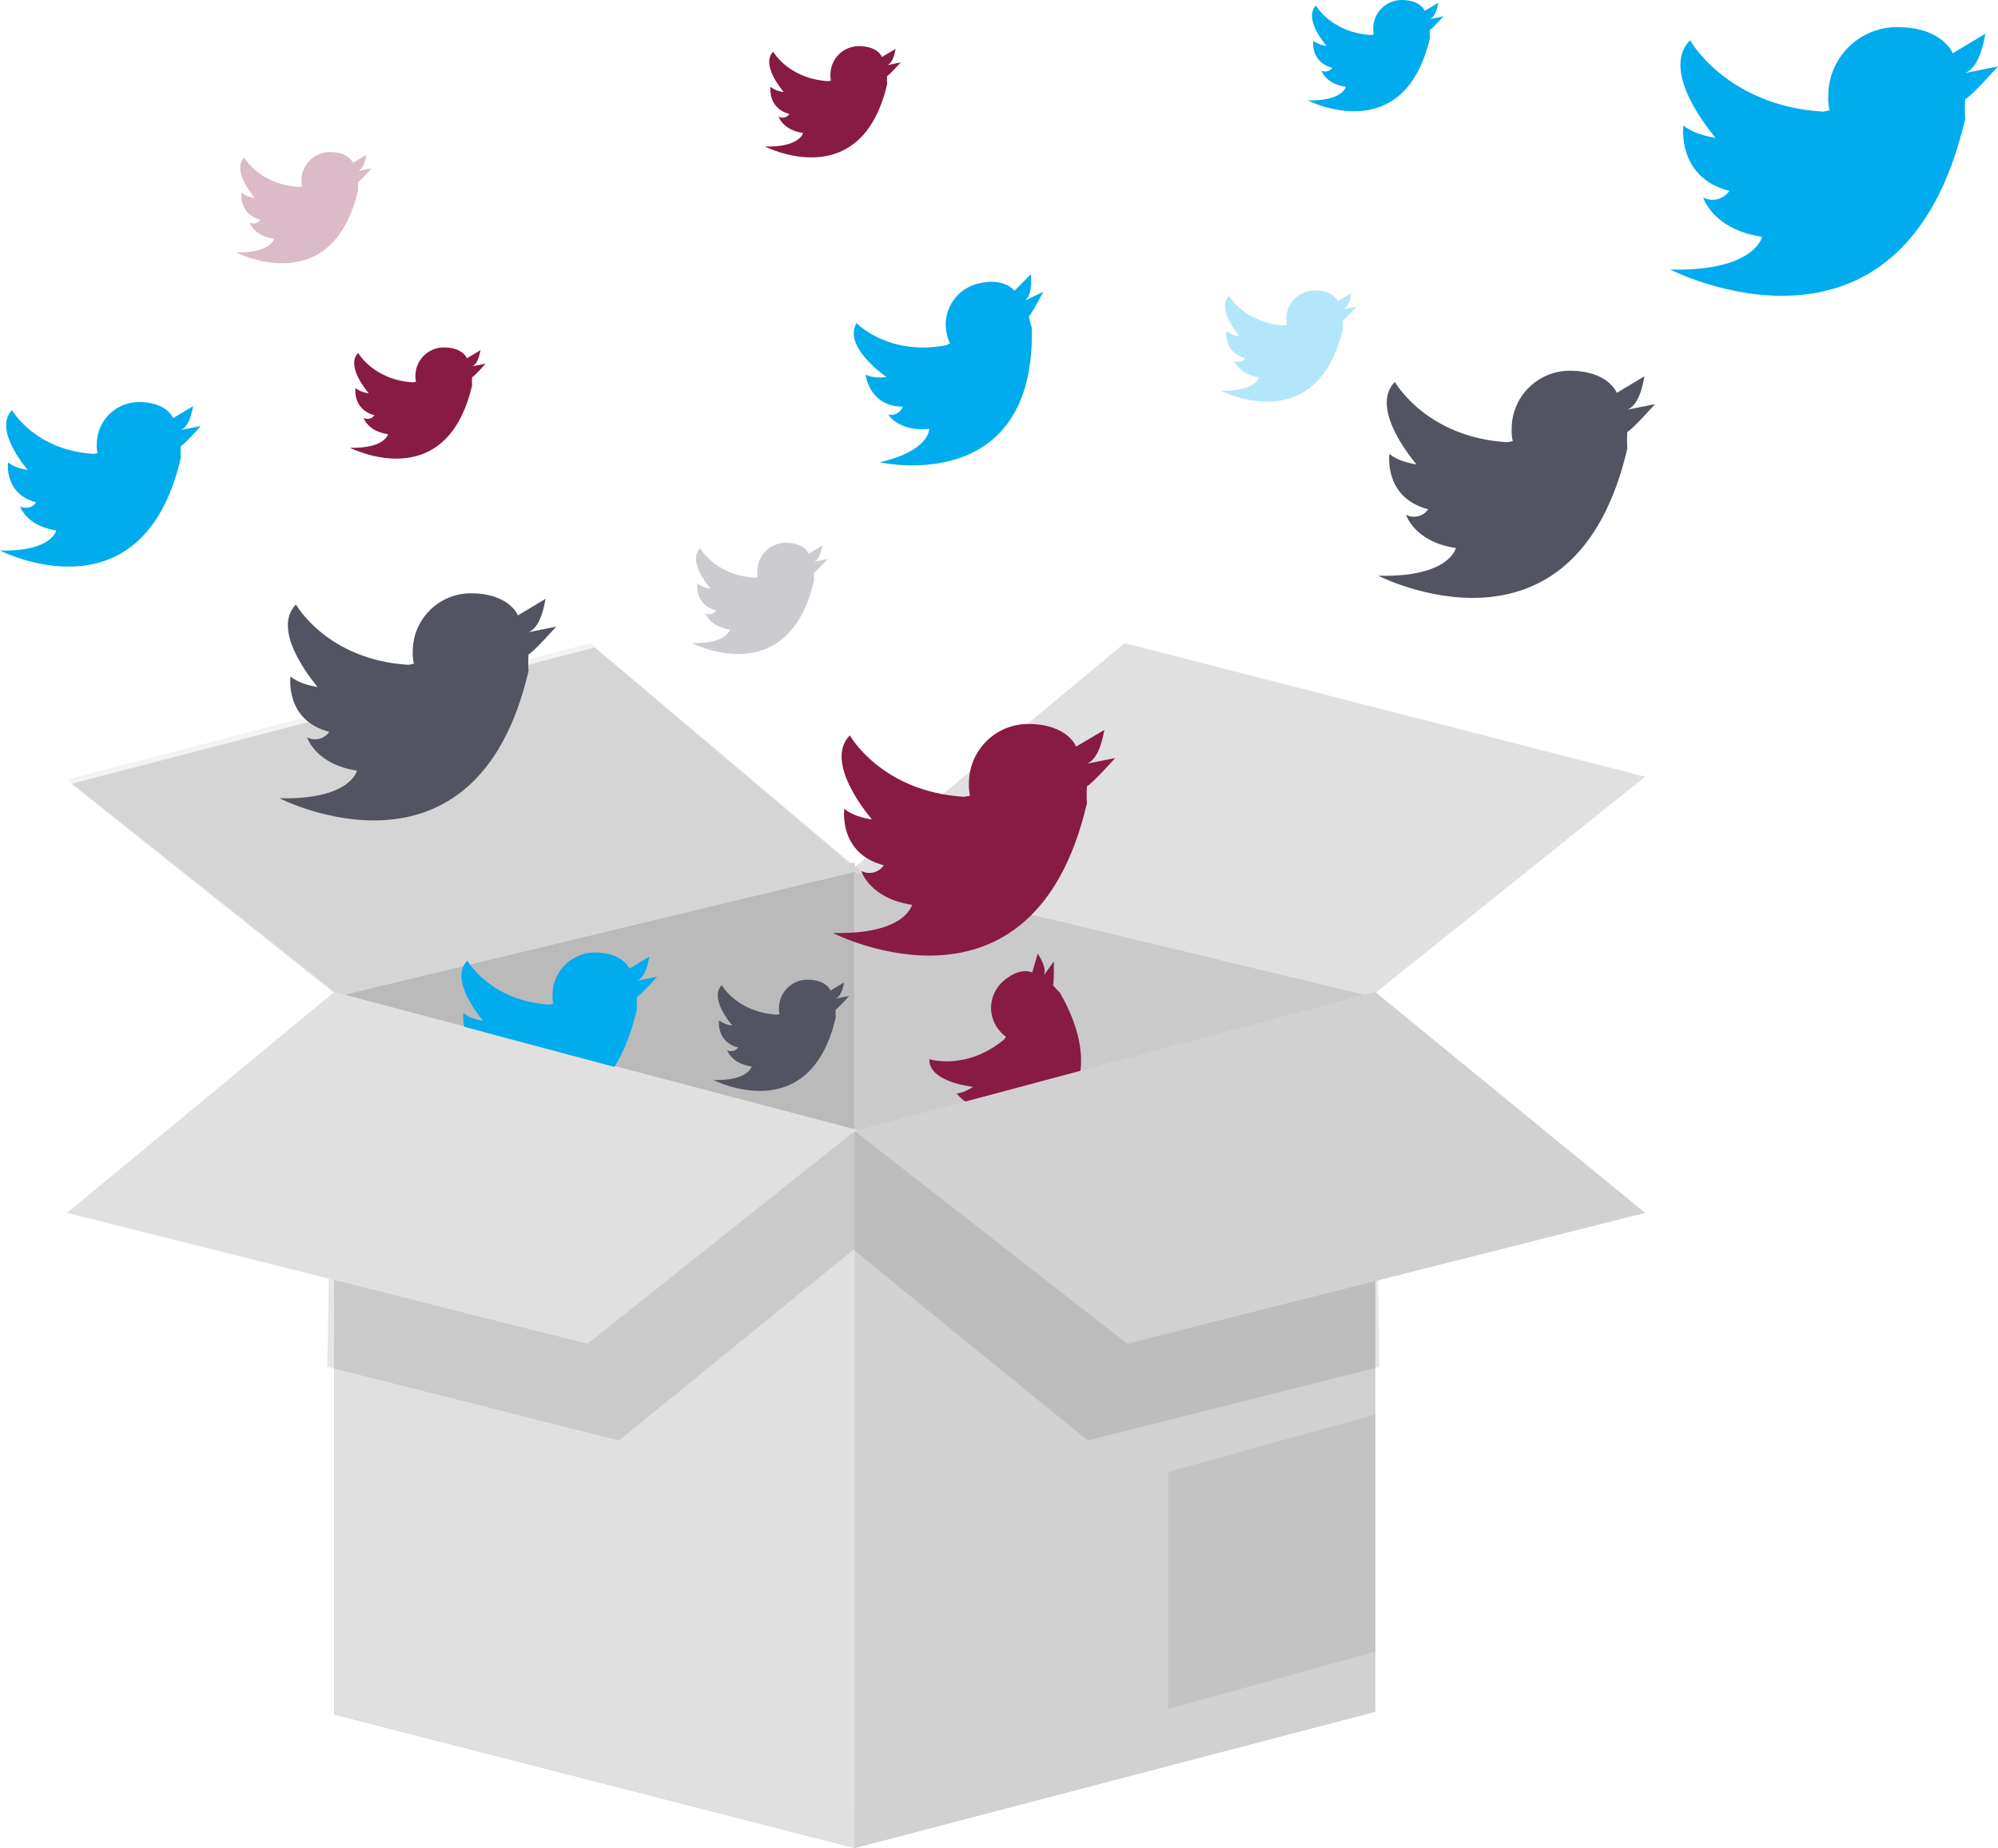
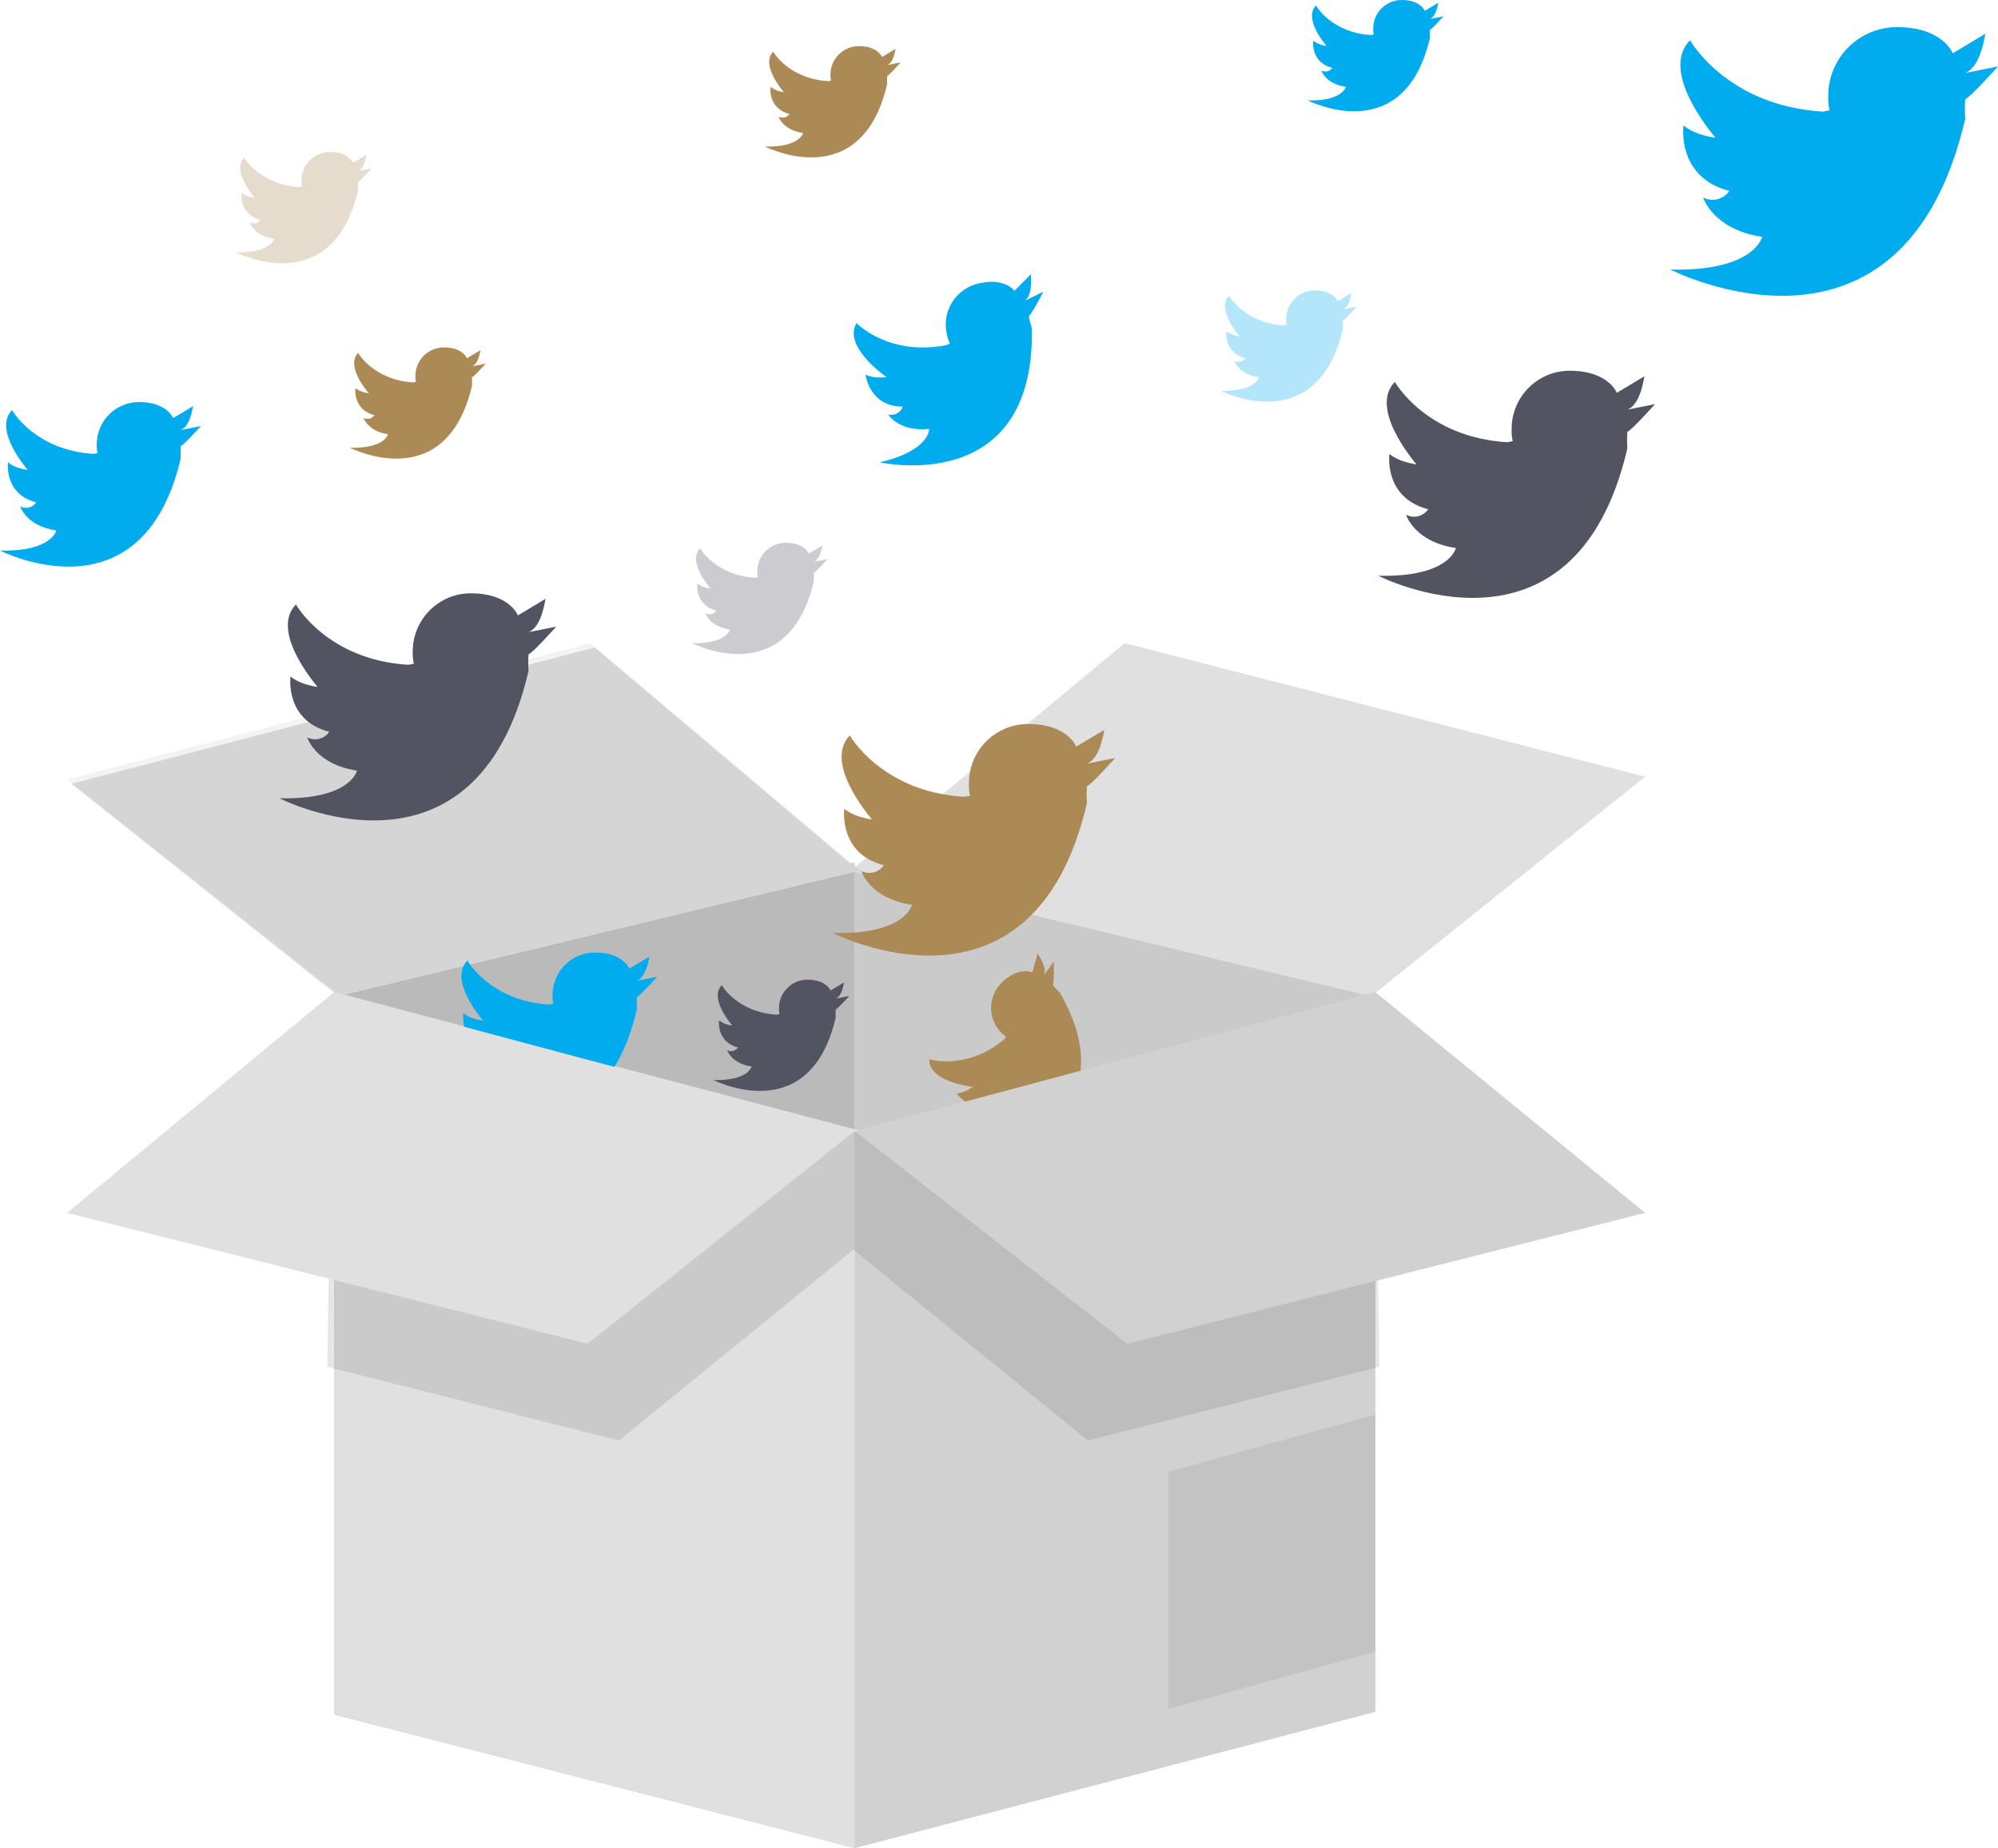
<svg xmlns="http://www.w3.org/2000/svg" data-name="Layer 1" width="813.15" height="752" viewBox="0 0 813.15 752">
  <path fill="#e0e0e0" d="M559.73 403.7l-211.87-51.03V752l211.87-55.46V403.7z" />
  <path opacity=".1" d="M559.73 403.7l-211.87-51.03V752l211.87-55.46V403.7z" />
  <path fill="#e0e0e0" d="M135.99 403.7l211.87-51.03V752l-211.87-54.35V403.7z" />
  <path opacity=".17" d="M135.99 401.93l211.87-51.02V752l-211.87-54.35V401.93z" />
  <path fill="#e0e0e0" d="M346.09 354.44l111.59-92.73 211.86 54.36-111.58 89.39-211.87-51.02z" />
  <path fill="#e0e0e0" d="M29.05 318.94l108.71 86.52 211.86-51.02-107.59-90.96-212.98 55.46z" />
  <path opacity=".05" d="M27.29 317.18l111.35 88.28 211.87-51.02-110.25-92.73-212.97 55.47z" />
  <path fill="#e0e0e0" d="M135.99 403.7v293.95L347.86 752l2.86-291.73-214.73-56.57z" />
  <path fill="#e0e0e0" d="M559.73 696.54L347.86 752V460.27l211.87-56.57v292.84z" />
  <path opacity=".07" d="M559.73 696.54L347.86 752V460.27l211.87-56.57v292.84z" />
  <path opacity=".07" d="M475.42 598.92v96.51l84.31-23.3v-96.5l-84.31 23.29z" />
  <path opacity=".1" d="M133.22 556.22l118.69 29.95 95.4-77.65v-47.7l-211.87-53.24-2.22 148.64zm428.17 0L442.7 586.17l-95.39-77.65v-47.7l211.86-53.24 2.22 148.64z" />
  <path d="M259.23 399.1l8.21-1.64s-6.9 7.72-8.21 8.21a33.05 33.05 0 0 0 0 4.93c-15.77 67.69-73.93 37.79-73.93 37.79 21.19.49 23-8.21 23-8.21-12.32-1.81-14.79-9.86-14.79-9.86a5.08 5.08 0 0 0 6.57-1.64c-13.31-3.45-11.5-16.43-11.5-16.43 2.3 2 5.91 2.79 8.05 3.12-1.48-1.81-14-16.76-6.41-24.48 0 0 9.2 16.43 33.35 17.91l1.64-.33a12.89 12.89 0 0 1-.33-3.61 17.25 17.25 0 0 1 17.25-17.25c11.5 0 14 6.57 14 6.57l8.21-4.93c-.18-.01-1 8.21-5.11 9.85z" fill="#00aced" />
  <path fill="#e0e0e0" d="M135.99 403.7l-108.7 89.85 211.86 53.24 108.71-86.52-211.87-56.57z" />
-   <path d="M424.82 396.91l4.06-5.65s.18 8.6-.34 9.65a27.47 27.47 0 0 0 2.79 3c28.77 50.08-23.53 64.86-23.53 64.86 13.16-11.71 9.33-18 9.33-18-8.56 5.85-14.56 2.35-14.56 2.35a4.22 4.22 0 0 0 3.06-4.72c-10 5.44-16.3-3.47-16.3-3.47 2.52-.1 5.18-1.65 6.66-2.66-1.92-.26-18-2.27-17.77-11.25 0 0 14.9 4.77 30.42-8l.81-1.13a10.71 10.71 0 0 1-2.25-2 14.33 14.33 0 0 1 .71-20.26c7-6.52 12.21-3.92 12.21-3.92l2.2-7.65c-.09.07 4.06 5.52 2.5 8.85z" fill="#871b43" />
+   <path d="M424.82 396.91l4.06-5.65s.18 8.6-.34 9.65a27.47 27.47 0 0 0 2.79 3c28.77 50.08-23.53 64.86-23.53 64.86 13.16-11.71 9.33-18 9.33-18-8.56 5.85-14.56 2.35-14.56 2.35a4.22 4.22 0 0 0 3.06-4.72c-10 5.44-16.3-3.47-16.3-3.47 2.52-.1 5.18-1.65 6.66-2.66-1.92-.26-18-2.27-17.77-11.25 0 0 14.9 4.77 30.42-8l.81-1.13a10.71 10.71 0 0 1-2.25-2 14.33 14.33 0 0 1 .71-20.26c7-6.52 12.21-3.92 12.21-3.92l2.2-7.65c-.09.07 4.06 5.52 2.5 8.85z" fill="#ac8a56" />
  <path fill="#e0e0e0" d="M559.73 403.7l109.81 89.85-210.76 53.24-110.92-86.52 211.87-56.57z" />
  <path opacity=".07" d="M559.73 403.7l109.81 89.85-210.76 53.24-110.92-86.52 211.87-56.57z" />
  <path d="M417.09 122.35l7.51-3.61s-4.74 9.15-5.89 9.95a32.88 32.88 0 0 0 1.22 4.75c1.53 69.12-61.9 54.68-61.9 54.68 20.54-4.76 20.13-13.6 20.13-13.6-12.32 1.3-16.68-5.84-16.68-5.84a5 5 0 0 0 5.93-3.21c-13.68 0-15.14-13-15.14-13 2.7 1.33 6.39 1.23 8.53 1-1.87-1.38-17.6-12.7-12.22-22 0 0 12.93 13.56 36.56 9l1.5-.72a12.82 12.82 0 0 1-1.21-3.4 17.16 17.16 0 0 1 12.36-20.89c11.08-2.84 15.08 2.88 15.08 2.88l6.7-6.78c-.17.07 1.07 8.19-2.48 10.79zM73.57 175l8.17-1.63s-6.86 7.68-8.17 8.17a32.88 32.88 0 0 0 0 4.9C57.88 253.77.03 224.03.03 224.03c21.08.49 22.88-8.17 22.88-8.17-12.26-1.8-14.71-9.81-14.71-9.81a5 5 0 0 0 6.54-1.63C1.47 201 3.27 188.12 3.27 188.12c2.29 2 5.88 2.78 8 3.11-1.47-1.8-13.89-16.67-6.37-24.35 0 0 9.15 16.34 33.18 17.81l1.63-.33a12.82 12.82 0 0 1-.33-3.6 17.16 17.16 0 0 1 17.19-17.15c11.44 0 13.89 6.54 13.89 6.54l8.17-4.9c-.19-.01-1 8.16-5.06 9.75zM799.81 29.71l13.33-2.67s-11.2 12.53-13.33 13.33a53.64 53.64 0 0 0 0 8c-25.6 109.85-120 61.32-120 61.32 34.39.8 37.33-13.33 37.33-13.33-20-2.93-24-16-24-16a8.24 8.24 0 0 0 10.66-2.67c-21.6-5.6-18.66-26.66-18.66-26.66 3.73 3.2 9.6 4.53 13.06 5.07-2.4-2.93-22.66-27.2-10.4-39.73 0 0 14.93 26.66 54.12 29.06l2.67-.53a20.92 20.92 0 0 1-.53-5.87 28 28 0 0 1 28-28c18.66 0 22.66 10.66 22.66 10.66l13.33-8c-.24.02-1.57 13.31-8.24 16.02zM581.95 7.73l5.52-1.1s-4.64 5.19-5.52 5.52a22.21 22.21 0 0 0 0 3.31c-10.6 45.5-49.69 25.4-49.69 25.4 14.25.33 15.46-5.52 15.46-5.52-8.28-1.21-9.94-6.63-9.94-6.63a3.41 3.41 0 0 0 4.42-1.1c-8.94-2.32-7.73-11-7.73-11a11.48 11.48 0 0 0 5.41 2.1c-1-1.21-9.39-11.26-4.31-16.45 0 0 6.18 11 22.42 12l1.1-.22a8.66 8.66 0 0 1-.22-2.43A11.59 11.59 0 0 1 570.47 0c7.73 0 9.39 4.42 9.39 4.42l5.52-3.31c-.12-.01-.67 5.52-3.43 6.62z" fill="#00aced" />
  <path d="M331.28 228.58l5.52-1.1s-4.64 5.19-5.52 5.52a22.21 22.21 0 0 0 0 3.31c-10.6 45.5-49.69 25.4-49.69 25.4 14.25.33 15.46-5.52 15.46-5.52-8.28-1.21-9.94-6.63-9.94-6.63a3.41 3.41 0 0 0 4.42-1.1c-8.94-2.32-7.73-11-7.73-11a11.48 11.48 0 0 0 5.41 2.1c-1-1.21-9.39-11.26-4.31-16.45 0 0 6.18 11 22.42 12l1.1-.22a8.66 8.66 0 0 1-.22-2.43 11.59 11.59 0 0 1 11.59-11.59c7.73 0 9.39 4.42 9.39 4.42l5.52-3.31c-.13.02-.66 5.5-3.42 6.6z" fill="#535461" opacity=".3" />
  <path d="M546.57 125.89l5.52-1.1s-4.59 5.21-5.52 5.51a22.21 22.21 0 0 0 0 3.31c-10.6 45.5-49.69 25.4-49.69 25.4 14.25.33 15.46-5.52 15.46-5.52-8.28-1.21-9.94-6.63-9.94-6.63a3.41 3.41 0 0 0 4.42-1.1c-8.94-2.32-7.73-11-7.73-11a11.48 11.48 0 0 0 5.41 2.1c-1-1.21-9.39-11.26-4.31-16.45 0 0 6.18 11 22.42 12l1.1-.22a8.66 8.66 0 0 1-.22-2.43 11.59 11.59 0 0 1 11.59-11.59c7.73 0 9.39 4.42 9.39 4.42l5.52-3.31c-.06-.02-.62 5.5-3.42 6.61z" fill="#00aced" opacity=".3" />
-   <path d="M442.37 310.76l11.48-2.3s-9.65 10.8-11.48 11.48a46.21 46.21 0 0 0 0 6.89c-22.05 94.63-103.36 52.83-103.36 52.83 29.63.69 32.16-11.48 32.16-11.48-17.23-2.53-20.67-13.78-20.67-13.78a7.1 7.1 0 0 0 9.19-2.3c-18.6-4.82-16.08-23-16.08-23 3.22 2.76 8.27 3.9 11.25 4.36-2.07-2.53-19.52-23.43-9-34.22 0 0 12.86 23 46.63 25l2.3-.46a18 18 0 0 1-.46-5.05 24.11 24.11 0 0 1 24.12-24.12c16.08 0 19.52 9.19 19.52 9.19l11.52-6.8c-.23 0-1.38 11.47-7.12 13.76zM361.09 26.5l5.48-1.1s-4.64 5.19-5.52 5.52a22.21 22.21 0 0 0 0 3.31c-10.6 45.5-49.69 25.4-49.69 25.4 14.25.33 15.46-5.52 15.46-5.52-8.28-1.21-9.94-6.63-9.94-6.63a3.41 3.41 0 0 0 4.42-1.1c-8.94-2.32-7.73-11-7.73-11a11.48 11.48 0 0 0 5.41 2.1c-1-1.21-9.39-11.26-4.31-16.45 0 0 6.18 11 22.42 12l1.1-.22a8.66 8.66 0 0 1-.22-2.43 11.59 11.59 0 0 1 11.6-11.61c7.73 0 9.39 4.42 9.39 4.42l5.52-3.31c-.07 0-.62 5.52-3.39 6.62zM192.14 149.08l5.52-1.1s-4.64 5.19-5.52 5.52a22.21 22.21 0 0 0 0 3.31c-10.6 45.5-49.69 25.4-49.69 25.4 14.25.33 15.46-5.52 15.46-5.52-8.28-1.21-9.94-6.63-9.94-6.63a3.41 3.41 0 0 0 4.42-1.1c-8.94-2.32-7.73-11-7.73-11a11.48 11.48 0 0 0 5.41 2.1c-1-1.21-9.39-11.26-4.31-16.45 0 0 6.18 11 22.42 12l1.1-.22a8.66 8.66 0 0 1-.22-2.43 11.59 11.59 0 0 1 11.59-11.59c7.73 0 9.39 4.42 9.39 4.42l5.52-3.31c-.11-.03-.66 5.52-3.42 6.6z" fill="#871b43" />
-   <path d="M145.76 69.57l5.52-1.1s-4.64 5.19-5.52 5.52a22.21 22.21 0 0 0 0 3.31c-10.6 45.5-49.69 25.4-49.69 25.4 14.25.33 15.46-5.52 15.46-5.52-8.28-1.21-9.94-6.63-9.94-6.63a3.41 3.41 0 0 0 4.42-1.1c-8.94-2.32-7.73-11-7.73-11a11.48 11.48 0 0 0 5.41 2.1c-1-1.21-9.39-11.26-4.31-16.45 0 0 6.18 11 22.42 12l1.1-.22a8.66 8.66 0 0 1-.22-2.43 11.59 11.59 0 0 1 11.59-11.59c7.73 0 9.39 4.42 9.39 4.42l5.52-3.31c-.11-.03-.61 5.5-3.42 6.6z" fill="#871b43" opacity=".3" />
+   <path d="M442.37 310.76l11.48-2.3s-9.65 10.8-11.48 11.48a46.21 46.21 0 0 0 0 6.89c-22.05 94.63-103.36 52.83-103.36 52.83 29.63.69 32.16-11.48 32.16-11.48-17.23-2.53-20.67-13.78-20.67-13.78a7.1 7.1 0 0 0 9.19-2.3c-18.6-4.82-16.08-23-16.08-23 3.22 2.76 8.27 3.9 11.25 4.36-2.07-2.53-19.52-23.43-9-34.22 0 0 12.86 23 46.63 25l2.3-.46a18 18 0 0 1-.46-5.05 24.11 24.11 0 0 1 24.12-24.12c16.08 0 19.52 9.19 19.52 9.19l11.52-6.8c-.23 0-1.38 11.47-7.12 13.76zM361.09 26.5l5.48-1.1s-4.64 5.19-5.52 5.52a22.21 22.21 0 0 0 0 3.31c-10.6 45.5-49.69 25.4-49.69 25.4 14.25.33 15.46-5.52 15.46-5.52-8.28-1.21-9.94-6.63-9.94-6.63a3.41 3.41 0 0 0 4.42-1.1c-8.94-2.32-7.73-11-7.73-11a11.48 11.48 0 0 0 5.41 2.1c-1-1.21-9.39-11.26-4.31-16.45 0 0 6.18 11 22.42 12l1.1-.22a8.66 8.66 0 0 1-.22-2.43 11.59 11.59 0 0 1 11.6-11.61c7.73 0 9.39 4.42 9.39 4.42l5.52-3.31c-.07 0-.62 5.52-3.39 6.62zM192.14 149.08l5.52-1.1s-4.64 5.19-5.52 5.52a22.21 22.21 0 0 0 0 3.31c-10.6 45.5-49.69 25.4-49.69 25.4 14.25.33 15.46-5.52 15.46-5.52-8.28-1.21-9.94-6.63-9.94-6.63a3.41 3.41 0 0 0 4.42-1.1c-8.94-2.32-7.73-11-7.73-11a11.48 11.48 0 0 0 5.41 2.1c-1-1.21-9.39-11.26-4.31-16.45 0 0 6.18 11 22.42 12l1.1-.22a8.66 8.66 0 0 1-.22-2.43 11.59 11.59 0 0 1 11.59-11.59c7.73 0 9.39 4.42 9.39 4.42l5.52-3.31c-.11-.03-.66 5.52-3.42 6.6z" fill="#ac8a56" />
+   <path d="M145.76 69.57l5.52-1.1s-4.64 5.19-5.52 5.52a22.21 22.21 0 0 0 0 3.31c-10.6 45.5-49.69 25.4-49.69 25.4 14.25.33 15.46-5.52 15.46-5.52-8.28-1.21-9.94-6.63-9.94-6.63a3.41 3.41 0 0 0 4.42-1.1c-8.94-2.32-7.73-11-7.73-11a11.48 11.48 0 0 0 5.41 2.1c-1-1.21-9.39-11.26-4.31-16.45 0 0 6.18 11 22.42 12l1.1-.22a8.66 8.66 0 0 1-.22-2.43 11.59 11.59 0 0 1 11.59-11.59c7.73 0 9.39 4.42 9.39 4.42l5.52-3.31c-.11-.03-.61 5.5-3.42 6.6z" fill="#ac8a56" opacity=".3" />
  <path d="M340.11 406.37l5.52-1.1s-4.64 5.19-5.52 5.52a22.21 22.21 0 0 0 0 3.31c-10.6 45.5-49.69 25.4-49.69 25.4 14.25.33 15.46-5.52 15.46-5.52-8.28-1.21-9.94-6.63-9.94-6.63a3.41 3.41 0 0 0 4.42-1.1c-8.94-2.32-7.73-11-7.73-11a11.48 11.48 0 0 0 5.41 2.1c-1-1.21-9.39-11.26-4.31-16.45 0 0 6.18 11 22.42 12l1.1-.22a8.66 8.66 0 0 1-.22-2.43 11.59 11.59 0 0 1 11.59-11.59c7.73 0 9.39 4.42 9.39 4.42l5.52-3.31c-.1-.02-.66 5.5-3.42 6.6zM662.34 166.7l11.23-2.25s-9.46 10.59-11.26 11.26a45.32 45.32 0 0 0 0 6.76c-21.63 92.81-101.37 51.81-101.37 51.81 29.09.72 31.57-11.28 31.57-11.28-16.9-2.48-20.27-13.52-20.27-13.52a7 7 0 0 0 9-2.25c-18.25-4.73-15.77-22.53-15.77-22.53 3.15 2.7 8.11 3.83 11 4.28-2-2.48-19.15-23-8.79-33.57 0 0 12.62 22.53 45.73 24.55l2.25-.45a17.67 17.67 0 0 1-.45-5 23.65 23.65 0 0 1 23.65-23.65c15.77 0 19.15 9 19.15 9l11.26-6.76c-.17.08-1.3 11.35-6.93 13.6zm-447.23 90.55l11.26-2.25s-9.46 10.59-11.26 11.26a45.32 45.32 0 0 0 0 6.76c-21.63 92.81-101.37 51.81-101.37 51.81 29.06.68 31.54-11.26 31.54-11.26-16.9-2.48-20.27-13.52-20.27-13.52a7 7 0 0 0 9-2.25c-18.25-4.73-15.77-22.53-15.77-22.53 3.15 2.7 8.11 3.83 11 4.28-2-2.48-19.15-23-8.79-33.57 0 0 12.62 22.53 45.73 24.55l2.25-.45a17.67 17.67 0 0 1-.45-5 23.65 23.65 0 0 1 23.65-23.65c15.77 0 19.15 9 19.15 9l11.26-6.76c-.17.06-1.3 11.33-6.93 13.58z" fill="#535461" />
</svg>
